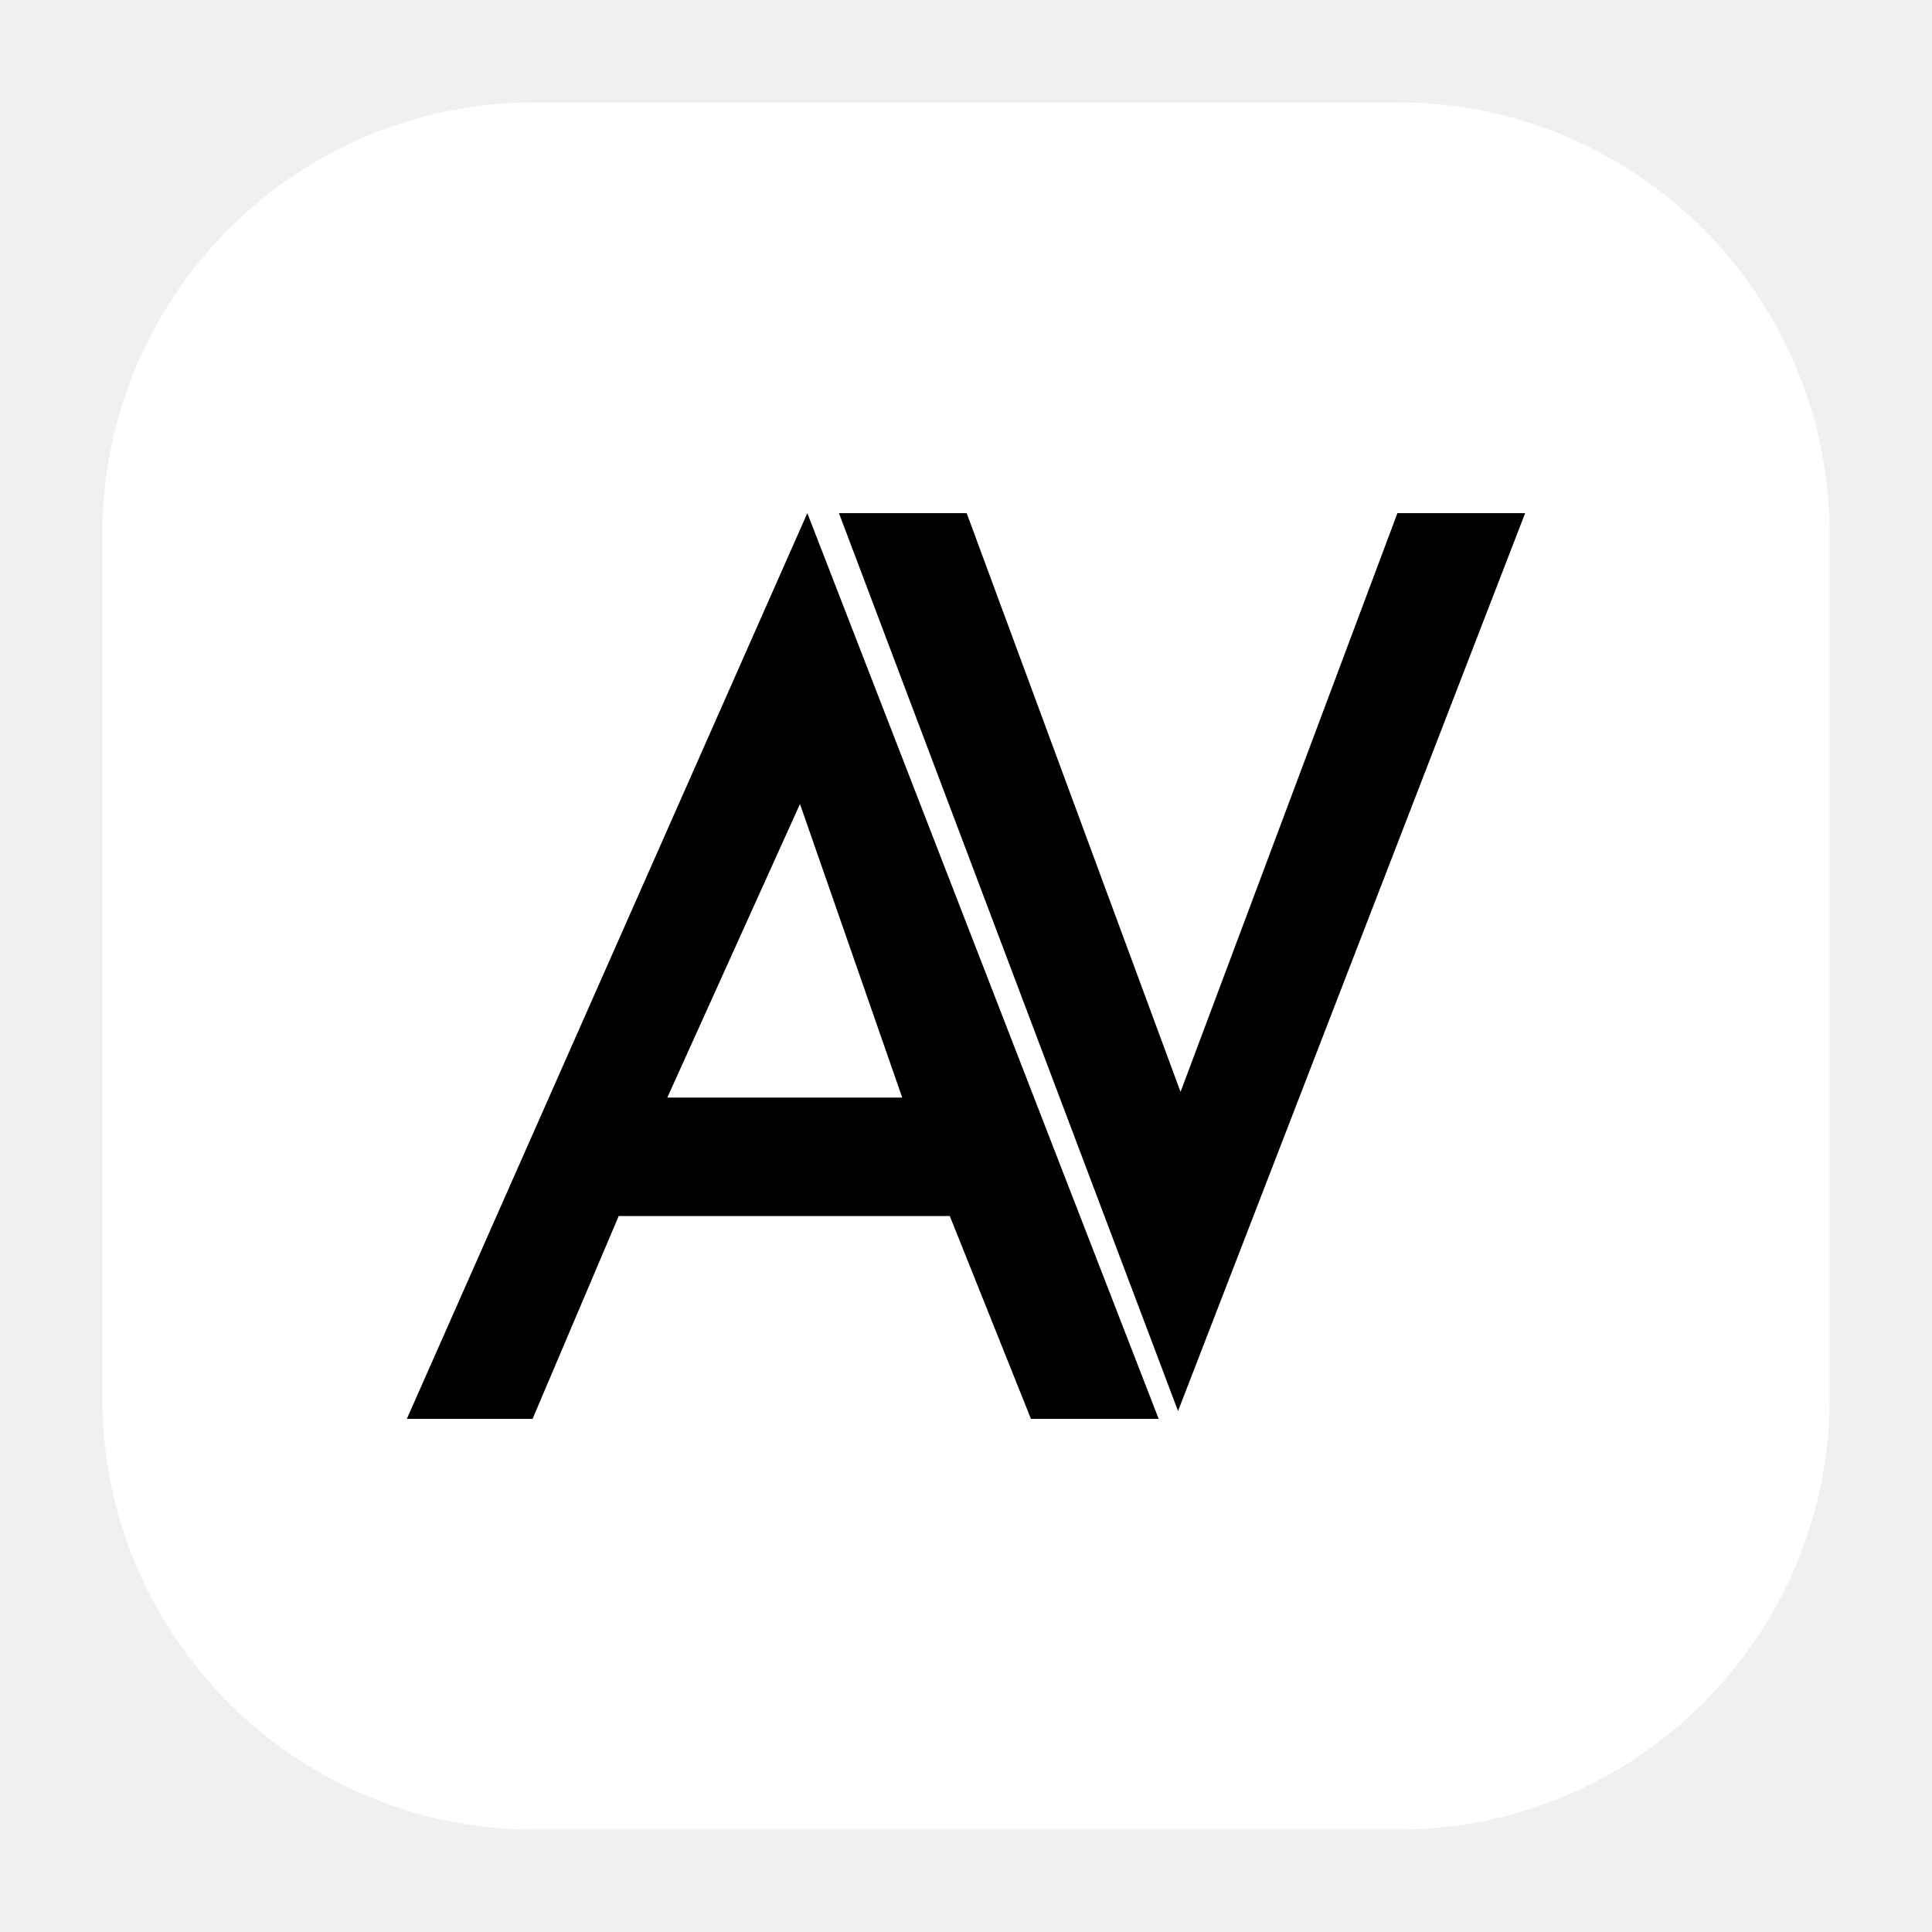
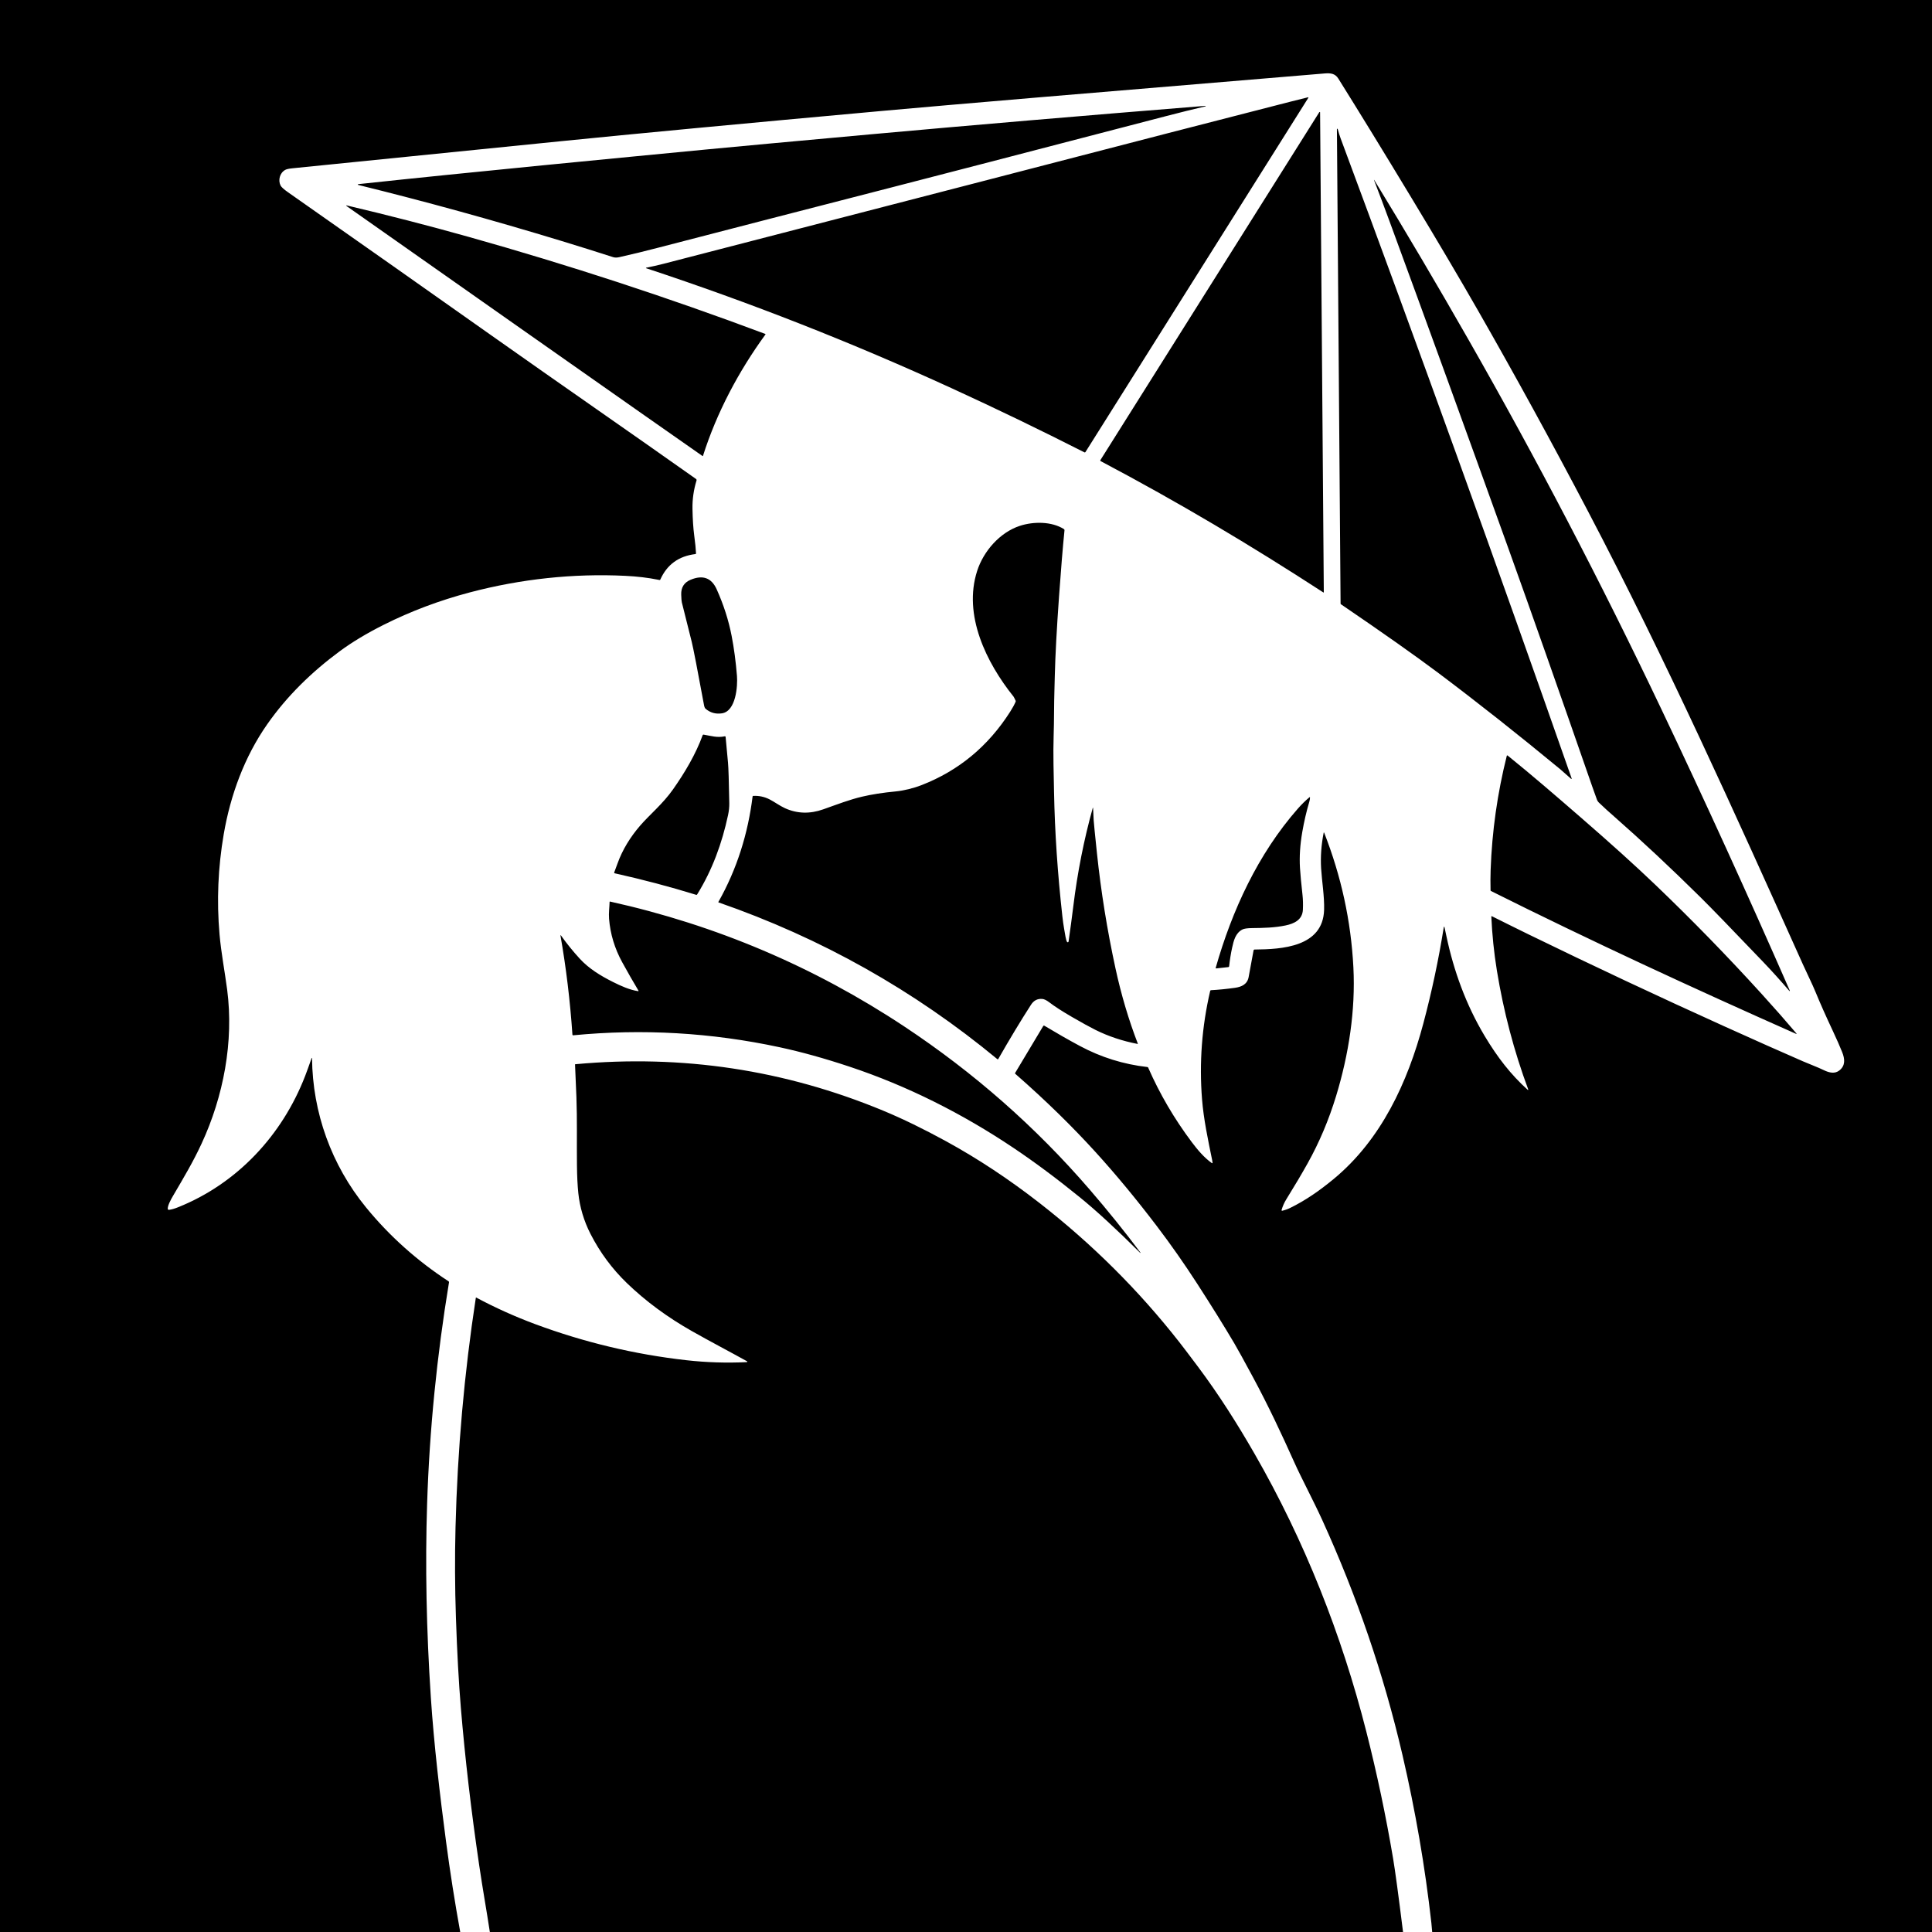
- <svg xmlns="http://www.w3.org/2000/svg" width="100%" height="100%" viewBox="0 0 2048 2048" version="1.1" xml:space="preserve" style="fill-rule:evenodd;clip-rule:evenodd;stroke-linejoin:round;stroke-miterlimit:2;">
-   <g transform="matrix(1.05777,0,0,1.05777,108.5,108.5)">
-     <path d="M1731,432.75C1731,193.909 1537.09,0 1298.25,0L432.75,0C193.909,0 0,193.909 0,432.75L0,1298.25C0,1537.09 193.909,1731 432.75,1731L1298.25,1731C1537.09,1731 1731,1537.09 1731,1298.25L1731,432.75Z" style="fill:white;" />
-     <g transform="matrix(1.7381,0,0,4.61542,-473.932,-1485.37)">
-       <g>
-         <path d="M761.293,563.642L570.394,563.642L520.72,607.685L448.231,607.685L679.144,411.018L881.723,607.685L808.079,607.685L761.293,563.642ZM733.856,537.921L674.909,474.173L598.408,537.921L733.856,537.921Z" style="fill-rule:nonzero;" />
-         <g transform="matrix(1,0,0,1,-154.028,-15.327)">
-           <path d="M925.043,426.345L1048.36,552.014L1173.41,426.345L1247.06,426.345L1046.92,621.309L851.399,426.345L925.043,426.345Z" style="fill-rule:nonzero;" />
-         </g>
-       </g>
-     </g>
-   </g>
+ <svg xmlns="http://www.w3.org/2000/svg" width="100%" height="100%" viewBox="0 0 1773 1773" version="1.1" xml:space="preserve" style="fill-rule:evenodd;clip-rule:evenodd;stroke-linejoin:round;stroke-miterlimit:2;">
+   <rect x="0" y="0" width="1773" height="1773" />
+   <path d="M1314.32,1773C1314.13,1770.25 1313.89,1767.5 1313.58,1764.75C1307.78,1713 1298.91,1661.62 1287.06,1610.61C1269.58,1535.4 1244.96,1464.22 1213.5,1395.07C1205.64,1377.79 1194.26,1356.44 1187.58,1341.54C1176.26,1316.28 1163.96,1290.01 1149.67,1263.51C1141.31,1248 1135.66,1237.75 1132.72,1232.78C1123.28,1216.81 1111.91,1198.53 1098.61,1177.95C1086.8,1159.68 1074.46,1142.07 1061.58,1125.14C1042.59,1100.17 1023.77,1077.45 1005.12,1056.97C984.46,1034.26 960.12,1010.26 931.7,985.41C931.488,985.224 931.436,984.912 931.58,984.67L957.4,941.54C957.498,941.376 957.656,941.258 957.84,941.211C957.85,941.208 957.861,941.206 957.871,941.203C958.049,941.166 958.234,941.196 958.39,941.29C969.547,947.988 980.424,954.229 991.07,959.93C1010.41,970.288 1031.04,976.73 1052.95,979.22C1053.28,979.257 1053.56,979.463 1053.69,979.76C1064.26,1003.9 1077.63,1026.73 1093.78,1048.24C1099.06,1055.27 1105.1,1062.42 1112.13,1067.39C1112.16,1067.41 1112.2,1067.43 1112.25,1067.45C1112.45,1067.51 1112.67,1067.39 1112.73,1067.18C1112.75,1067.14 1112.75,1067.09 1112.75,1067.05C1112.73,1066.44 1112.61,1065.63 1112.4,1064.62C1108.55,1045.84 1104.56,1027.06 1103.11,1008.76C1100.48,975.52 1102.89,942.339 1110.61,909.28C1110.69,908.955 1110.97,908.718 1111.31,908.7C1118.28,908.33 1125.6,907.601 1133.26,906.53C1139.57,905.648 1144.7,903.21 1145.89,896.59C1147.32,888.617 1148.83,880.488 1150.39,872.2C1150.48,871.737 1150.88,871.394 1151.35,871.39C1176.08,871.177 1214.07,869.2 1215.13,835C1215.51,822.8 1213.06,808.12 1212.39,796.94C1211.75,786.286 1212.53,775.367 1214.74,764.18C1214.75,764.143 1214.76,764.108 1214.79,764.079C1214.87,763.984 1215.01,763.971 1215.11,764.049C1215.13,764.074 1215.16,764.105 1215.17,764.14C1230.75,803.86 1239.82,845.027 1242.01,887.78C1244.03,927.22 1237.74,967.73 1226.18,1005.69C1219.45,1027.78 1210.71,1048.45 1199.95,1067.71C1194.55,1077.37 1188.07,1088.3 1180.5,1100.51C1178.55,1103.65 1177.09,1106.97 1176.09,1110.45C1176.08,1110.49 1176.07,1110.54 1176.07,1110.58C1176.06,1110.87 1176.29,1111.12 1176.58,1111.12C1176.62,1111.12 1176.67,1111.12 1176.71,1111.11C1179.28,1110.51 1181.71,1109.64 1184.01,1108.51C1198.27,1101.51 1210.96,1092.65 1223.68,1082.16C1267.53,1046.01 1291.78,993.28 1306.15,939.41C1313.94,910.237 1320.21,880.679 1324.99,850.74C1325,850.682 1325.03,850.628 1325.07,850.585C1325.18,850.466 1325.37,850.46 1325.48,850.57C1325.53,850.61 1325.56,850.663 1325.57,850.72C1325.84,851.874 1326.46,854.75 1327.43,859.35C1334.09,890.839 1345.28,921.99 1362.5,950.75C1374.24,970.34 1386.3,985.975 1402,1000.17C1402.04,1000.21 1402.09,1000.23 1402.14,1000.24C1402.31,1000.27 1402.46,1000.16 1402.49,1000C1402.5,999.947 1402.5,999.891 1402.48,999.84C1389.37,964.576 1379.83,928.2 1373.71,890.78C1370.98,874.114 1369.34,857.571 1368.59,841.16C1368.59,841.13 1368.59,841.099 1368.6,841.07C1368.64,840.876 1368.83,840.75 1369.02,840.79C1369.05,840.797 1369.08,840.806 1369.11,840.82C1379.31,845.897 1390.38,851.45 1402.4,857.31C1461.81,886.271 1521.75,914.426 1582.22,941.77C1611.11,954.831 1635.2,965.55 1654.49,973.93C1661.72,977.07 1668.09,979.335 1673.65,982.05C1678.84,984.586 1683.92,985.617 1688.06,982.3C1693.64,977.836 1693.07,971.8 1690.54,965.49C1688.37,960.084 1685.58,953.719 1682.14,946.4C1675.69,932.666 1670.38,920.731 1666.22,910.59C1662.99,902.721 1658.7,894.31 1654.51,884.98C1592.2,746.32 1528.8,605.4 1457.36,469.31C1423.85,405.477 1390.18,344.016 1356.35,284.93C1339.46,255.43 1319.11,220.991 1295.32,181.61C1269.75,139.278 1247.36,102.769 1228.16,72.08C1225.29,67.49 1221.17,66.95 1215.72,67.4C1004.65,84.907 869.643,96.337 810.69,101.69C680.143,113.544 580.997,122.893 513.25,129.74C402.357,140.947 320.763,149.177 268.47,154.43C265.177,154.757 262.944,155.248 261.77,155.9C256.703,158.715 255.05,165.375 257.48,170.24C258.204,171.688 260.503,173.767 264.37,176.48C330.915,223.159 393.15,266.947 451.05,307.88C514.39,352.65 582.129,399.473 638.71,439.53C639.163,439.851 639.363,440.43 639.2,440.96C636.591,449.45 635.323,458.12 635.49,467C635.67,476.587 636.189,484.593 637.04,491.02C638.036,498.54 638.601,504.15 638.74,507.85C638.751,508.154 638.525,508.423 638.22,508.46C622.8,510.345 612.142,518.096 605.95,531.9C605.824,532.182 605.519,532.334 605.22,532.28C605.1,532.258 604.66,532.175 603.9,532.02C594.91,530.19 584.85,528.981 573.71,528.44C526.05,526.125 477.96,531.32 431.33,543.6C403.437,550.953 377.023,560.886 352.09,573.4C336.55,581.2 323.114,589.284 311.78,597.65C286.281,616.472 263.48,638.55 245.2,664.71C224.32,694.57 211.488,729.61 205.31,765.58C200.068,796.1 198.785,826.71 201.46,857.41C202.939,874.39 206.33,891.9 208.47,908.24C214.68,955.86 205.06,1006.21 185,1049.48C177.16,1066.37 169.139,1079.77 158.67,1097.65C156.668,1101.07 153.92,1106.14 153.94,1109.28L153.942,1109.33C153.974,1109.88 154.452,1110.31 155,1110.27L155.05,1110.27C157.277,1110.02 160.004,1109.26 163.23,1107.97C217.746,1086.21 258.977,1041.75 280,987.49C281.446,983.757 283.443,978.25 285.99,970.97C286.003,970.934 286.026,970.903 286.057,970.881C286.14,970.822 286.256,970.841 286.315,970.924C286.338,970.955 286.35,970.992 286.35,971.03C286.821,1021.03 304.16,1069.17 335.82,1107.93C357.613,1134.61 382.981,1157.14 411.68,1175.89C411.966,1176.08 412.115,1176.42 412.06,1176.75C400.944,1244.16 394.16,1311.89 391.96,1380C390.14,1436.51 391.283,1495.8 395.39,1557.85C398.23,1600.59 403.662,1647.16 409.35,1690.13C413.025,1717.89 417.357,1745.51 422.35,1773L449.53,1773C446.56,1753.35 443.17,1734.9 439.72,1711.52C432.407,1661.85 426.807,1613.75 422.92,1567.2C420.987,1544.08 419.48,1516.49 418.4,1484.43C417.453,1456.53 417.33,1428.91 418.03,1401.56C419.85,1330.37 426.063,1260.17 436.67,1190.97C436.672,1190.96 436.675,1190.94 436.68,1190.93C436.723,1190.79 436.871,1190.72 437.009,1190.76C437.023,1190.77 437.037,1190.77 437.05,1190.78C454.563,1200.15 472.65,1208.29 491.31,1215.22C536.343,1231.93 582.57,1242.95 629.99,1248.28C648.277,1250.33 666.733,1250.92 685.36,1250.03C685.432,1250.03 685.501,1250.01 685.562,1249.97C685.76,1249.85 685.823,1249.58 685.702,1249.39C685.665,1249.33 685.612,1249.28 685.55,1249.24C668.76,1239.93 652.14,1231.29 634.95,1221.56C612.363,1208.77 592.473,1194.08 575.28,1177.48C561.733,1164.41 550.603,1149.37 541.89,1132.34C535.81,1120.45 532.04,1107.66 530.73,1095C530.003,1088.03 529.583,1079.53 529.47,1069.5C529.22,1046.96 529.75,1027.59 528.97,1006.65C528.523,994.843 528.103,984.947 527.71,976.96C527.704,976.798 527.828,976.657 527.99,976.64C625.977,967.58 720.147,981.787 810.5,1019.26C828.293,1026.64 847.597,1036.03 868.41,1047.43C897.557,1063.4 926.187,1082.34 954.3,1104.26C1002.35,1141.71 1044.93,1184.1 1082.06,1231.43C1085.47,1235.77 1091.23,1243.34 1099.32,1254.15C1118.44,1279.66 1135.53,1306.67 1151.42,1334.32C1197.17,1413.9 1231.19,1500 1253.83,1588.93C1263.6,1627.32 1271.79,1666.13 1278.42,1705.36C1280.32,1716.59 1283.37,1739.13 1287.57,1773L1314.32,1773ZM1226.89,118.5C1226.89,118.42 1226.91,118.342 1226.96,118.278C1227.08,118.119 1227.31,118.087 1227.47,118.206C1227.53,118.255 1227.58,118.323 1227.6,118.4C1228.5,121.713 1229.37,124.513 1230.22,126.8C1301.95,319.613 1372.65,515.473 1442.32,714.38C1442.34,714.435 1442.34,714.494 1442.33,714.551C1442.3,714.725 1442.13,714.84 1441.95,714.806C1441.9,714.795 1441.84,714.769 1441.8,714.73C1436.41,709.903 1433.1,706.977 1431.86,705.95C1392.79,673.717 1355.59,644.333 1320.26,617.8C1299.21,602 1269.32,580.91 1230.59,554.53C1230.38,554.386 1230.26,554.151 1230.25,553.9L1226.89,118.5ZM317.69,188.7C317.679,188.681 317.671,188.661 317.667,188.639C317.653,188.549 317.715,188.463 317.805,188.448C317.827,188.444 317.849,188.445 317.87,188.45C355.91,197.41 393.327,207.057 430.12,217.39C522.04,243.217 612.777,272.907 702.33,306.46L702.366,306.476C702.513,306.555 702.569,306.74 702.491,306.886L702.47,306.92C677.93,340.6 657.74,378.58 645.13,418.33C645.125,418.344 645.12,418.357 645.113,418.37C645.038,418.516 644.859,418.576 644.717,418.502C644.704,418.496 644.692,418.488 644.68,418.48C629.74,408.107 574.003,369.007 477.47,301.18C444.97,278.347 392.033,241.127 318.66,189.52C318.113,189.133 317.79,188.86 317.69,188.7ZM1261.09,165.11C1290.07,212.563 1318.82,261.257 1347.33,311.19C1410.28,421.41 1469.42,534.687 1524.74,651.02C1564.69,735.027 1603.95,821.073 1642.53,909.16C1642.55,909.207 1642.56,909.259 1642.54,909.309C1642.52,909.436 1642.39,909.517 1642.26,909.488C1642.21,909.476 1642.16,909.449 1642.13,909.41C1633.79,899.69 1625.76,890.793 1618.03,882.72C1589.07,852.44 1569.93,832.693 1560.6,823.48C1533.42,796.613 1506.94,771.843 1481.16,749.17C1477.1,745.603 1474.83,743.593 1474.36,743.14C1470.95,739.853 1468.74,737.78 1467.72,736.92C1466.73,736.087 1465.97,735.013 1465.51,733.8C1464.3,730.567 1462.95,726.83 1461.48,722.59C1430.67,633.89 1404.82,560.48 1383.91,502.36C1345.25,394.88 1309.03,295.18 1275.24,203.26C1270.43,190.167 1265.65,177.48 1260.91,165.2C1260.9,165.178 1260.9,165.153 1260.91,165.131C1260.93,165.078 1260.98,165.049 1261.04,165.067C1261.06,165.075 1261.08,165.09 1261.09,165.11ZM1002.84,741.37C1002.85,741.341 1002.87,741.315 1002.89,741.297C1002.95,741.25 1003.04,741.263 1003.09,741.326C1003.11,741.35 1003.12,741.38 1003.12,741.41C1003.29,746.117 1003.48,749.917 1003.67,752.81C1003.86,755.677 1004.87,765.83 1006.7,783.27C1010.39,818.29 1016.04,853.407 1023.67,888.62C1028.92,912.833 1035.76,935.893 1044.2,957.8C1044.21,957.815 1044.21,957.831 1044.21,957.846C1044.22,957.941 1044.14,958.025 1044.05,958.033C1044.03,958.034 1044.02,958.033 1044,958.03C1030.04,955.323 1017.14,951.023 1005.3,945.13C1000.19,942.59 992.993,938.627 983.7,933.24C974.78,928.073 967.867,923.613 962.96,919.86C960.44,917.933 958.297,916.89 956.53,916.73C952.157,916.343 948.71,918.103 946.19,922.01C936.75,936.657 926.717,953.283 916.09,971.89L916.066,971.928C915.907,972.158 915.587,972.217 915.356,972.057L915.32,972.03C838.813,908.75 753.507,860.787 659.4,828.14L659.374,828.13C659.236,828.066 659.174,827.901 659.237,827.764L659.25,827.74C676.25,797.69 686.41,765.18 690.67,730.88C690.699,730.621 690.911,730.417 691.17,730.4C696.443,730.107 701.45,731.16 706.19,733.56C710.45,735.72 715.65,739.53 720.37,741.68C731.51,746.733 743.217,747.083 755.49,742.73C769.14,737.9 779.55,733.84 791.1,731.11C799.913,729.023 810.213,727.417 822,726.29C829.31,725.59 838.2,723.44 845.85,720.45C879.877,707.19 906.953,684.73 927.08,653.07C929.247,649.663 930.903,646.627 932.05,643.96C932.183,643.662 932.18,643.318 932.04,643.02C931.02,640.833 930.377,639.577 930.11,639.25C905.15,608.07 883.68,564.54 896.73,523.95C902.6,505.72 917.64,488.57 935.89,482.58C948.31,478.51 965.06,478.39 976.38,485.56C976.734,485.78 976.933,486.188 976.89,486.61C975.31,502.377 973.647,522.51 971.9,547.01C969.747,577.223 968.443,601.637 967.99,620.25C967.797,628.15 967.687,632.4 967.66,633C967.2,646.58 967.42,661.18 966.92,675.66C966.39,691.07 966.99,711.48 967.29,727C968.003,763.66 970.56,801.693 974.96,841.1C975.413,845.147 975.947,848.92 976.56,852.42C977.42,857.35 978.21,863.01 979.26,864.41C979.32,864.489 979.395,864.556 979.48,864.607C979.839,864.819 980.31,864.698 980.522,864.339C980.572,864.253 980.606,864.159 980.62,864.06C982.233,852.933 983.683,842.143 984.97,831.69C988.763,800.697 994.72,770.59 1002.84,741.37ZM645.63,674.16C652.68,675.32 658,677.21 665.2,675.7L665.231,675.694C665.544,675.648 665.839,675.866 665.886,676.179L665.89,676.21C666.197,679.31 666.933,687.243 668.1,700.01C668.52,704.557 668.91,716.92 669.27,737.1C669.33,740.54 668.953,744.163 668.14,747.97C662.62,773.89 653.61,798.55 639.73,820.91C639.566,821.174 639.239,821.294 638.94,821.2C614.673,813.713 589.713,807.117 564.06,801.41L564.024,801.4C563.721,801.308 563.547,800.986 563.638,800.685L563.65,800.65C564.723,797.87 565.717,795.193 566.63,792.62C571.2,779.73 578.62,767.93 587.45,757.69C596.11,747.66 608.27,737.75 617.66,724.38C628.43,709.04 638.49,692.21 644.86,674.61C644.969,674.294 645.297,674.103 645.63,674.16ZM647.52,650.42C646.873,649.867 646.4,648.787 646.1,647.18C640,614.153 636.23,594.753 634.79,588.98L625.71,552.76C625.457,551.773 625.27,549.437 625.15,545.75C624.923,539.123 627.787,534.563 633.74,532.07C644.98,527.357 652.97,530.277 657.71,540.83C664.077,555.003 668.647,569.243 671.42,583.55C673.613,594.85 675.243,607.09 676.31,620.27C677.06,629.57 675.38,652.77 662.46,654.64C656.727,655.467 651.747,654.06 647.52,650.42ZM1046.58,1149.46C1046.66,1149.56 1046.64,1149.71 1046.54,1149.8L1046.53,1149.8C1046.5,1149.83 1046.44,1149.83 1046.41,1149.8C1024.5,1127.99 1005.98,1110.94 990.84,1098.65C969.827,1081.58 949.523,1066.47 929.93,1053.33C883.3,1022.06 832.75,996.55 779.64,978.89C756.767,971.277 735.367,965.33 715.44,961.05C652.753,947.59 589.6,943.94 525.98,950.1L525.97,950.101C525.641,950.127 525.347,949.874 525.321,949.54L525.32,949.53C523.193,918.39 519.533,888.05 514.34,858.51C514.333,858.472 514.338,858.432 514.353,858.396C514.396,858.293 514.517,858.244 514.621,858.288C514.657,858.303 514.688,858.328 514.71,858.36C519.95,865.747 525.717,872.877 532.01,879.75C540.29,888.79 550.94,895.36 562.46,901.13C569.97,904.89 577.6,908.34 585.63,909.61C585.666,909.615 585.702,909.615 585.738,909.607C585.905,909.573 586.014,909.408 585.98,909.241C585.973,909.205 585.959,909.171 585.94,909.14C581.04,900.973 576.057,892.27 570.99,883.03C564.077,870.41 560.057,857.107 558.93,843.12C558.51,837.81 559.3,832.66 559.43,827.67L559.432,827.638C559.455,827.459 559.624,827.331 559.807,827.354L559.84,827.36C657.047,848.913 747.093,887.153 829.98,942.08C893.753,984.347 950.367,1034.14 999.82,1091.45C1016.38,1110.63 1031.97,1129.97 1046.58,1149.46ZM1202.2,731.87C1202.19,733.077 1201.97,734.39 1201.54,735.81C1198.89,744.723 1196.75,753.967 1195.1,763.54C1193.07,775.287 1192.37,786.28 1192.99,796.52C1193.34,802.333 1194.12,810.657 1195.33,821.49C1195.76,825.397 1195.88,829.82 1195.67,834.76C1195.29,844.09 1187.7,847.64 1179.75,849.29C1169.74,851.36 1159.78,851.6 1149.09,851.71C1144.64,851.757 1141.63,852.2 1140.06,853.04C1133.79,856.37 1132.19,863.12 1130.72,869.74C1129.59,874.813 1128.68,880.503 1127.97,886.81C1127.93,887.171 1127.64,887.459 1127.28,887.5L1116.09,888.72C1116.06,888.723 1116.04,888.723 1116.01,888.72C1115.78,888.699 1115.62,888.495 1115.63,888.267C1115.64,888.241 1115.64,888.215 1115.65,888.19C1130.67,835.4 1154.46,783.78 1190.95,742.2C1194.4,738.267 1197.98,734.743 1201.69,731.63C1201.72,731.606 1201.75,731.587 1201.79,731.575C1201.95,731.518 1202.13,731.602 1202.18,731.761C1202.19,731.796 1202.2,731.833 1202.2,731.87ZM1648.37,948.82C1553.55,906.75 1460.1,863.55 1368.24,817.66C1368.03,817.562 1367.9,817.353 1367.89,817.12C1367.73,810.44 1367.75,804.15 1367.96,798.25C1369.22,762.85 1374.16,727.963 1382.79,693.59C1382.8,693.558 1382.81,693.528 1382.82,693.498C1382.94,693.267 1383.23,693.172 1383.46,693.287C1383.49,693.302 1383.51,693.32 1383.54,693.34C1405.94,711.4 1426.69,729.35 1450.81,750.28C1478.11,773.967 1500.74,794.397 1518.69,811.57C1552.36,843.777 1584.97,877.243 1616.53,911.97C1628.17,924.783 1638.87,936.943 1648.64,948.45C1648.67,948.484 1648.69,948.525 1648.69,948.569C1648.71,948.697 1648.62,948.818 1648.5,948.837C1648.45,948.844 1648.41,948.838 1648.37,948.82ZM1214.86,543.48C1214.86,543.505 1214.86,543.53 1214.85,543.554C1214.81,543.692 1214.66,543.772 1214.52,543.731C1214.49,543.724 1214.47,543.714 1214.45,543.7C1147.85,500.42 1081.26,460.77 1010.1,423.19L1010.08,423.177C1009.75,422.992 1009.64,422.575 1009.83,422.253L1009.84,422.23L1210.74,102.93C1210.77,102.875 1210.82,102.83 1210.88,102.798C1211.06,102.695 1211.3,102.762 1211.4,102.946C1211.43,103.002 1211.45,103.065 1211.45,103.13L1214.86,543.48ZM1200.41,89.27C1200.44,89.262 1200.48,89.261 1200.52,89.267C1200.66,89.292 1200.76,89.434 1200.74,89.58C1200.73,89.616 1200.72,89.65 1200.7,89.68L996.08,414.9C995.894,415.193 995.514,415.298 995.21,415.14C954.817,394.627 914.34,375.073 873.78,356.48C781.953,314.387 688.357,277.613 592.99,246.16C592.948,246.146 592.91,246.121 592.88,246.088C592.79,245.986 592.8,245.827 592.902,245.738C592.936,245.708 592.976,245.688 593.02,245.68C598.447,244.613 603.797,243.4 609.07,242.04C655.55,230.08 754.57,204.457 906.13,165.17C914.73,162.943 922.77,160.857 930.25,158.91C1035.32,131.61 1119.99,109.74 1184.25,93.3C1190.24,91.773 1195.62,90.43 1200.41,89.27ZM1106.43,97.32L1106.43,97.33C1106.45,97.458 1106.37,97.582 1106.24,97.61C1095.49,100.103 1083.44,103.09 1070.07,106.57C938.463,140.857 854.34,162.707 817.7,172.12C778.573,182.173 739.37,192.28 700.09,202.44C640.25,217.927 608.34,226.19 604.36,227.23C592.333,230.377 580.287,233.307 568.22,236.02C566.087,236.5 564.223,236.483 562.63,235.97C547.223,231.003 531.287,226.01 514.82,220.99C452.36,201.97 390.313,184.873 328.68,169.7C328.609,169.682 328.545,169.643 328.497,169.588C328.369,169.441 328.385,169.214 328.533,169.085C328.588,169.037 328.657,169.008 328.73,169C436.2,157.47 565.39,145.16 649.5,137.05C674.727,134.623 724.23,130.06 798.01,123.36C891.143,114.913 993.873,106.173 1106.2,97.14C1106.31,97.129 1106.41,97.209 1106.43,97.32Z" style="fill:white;" />
</svg>
